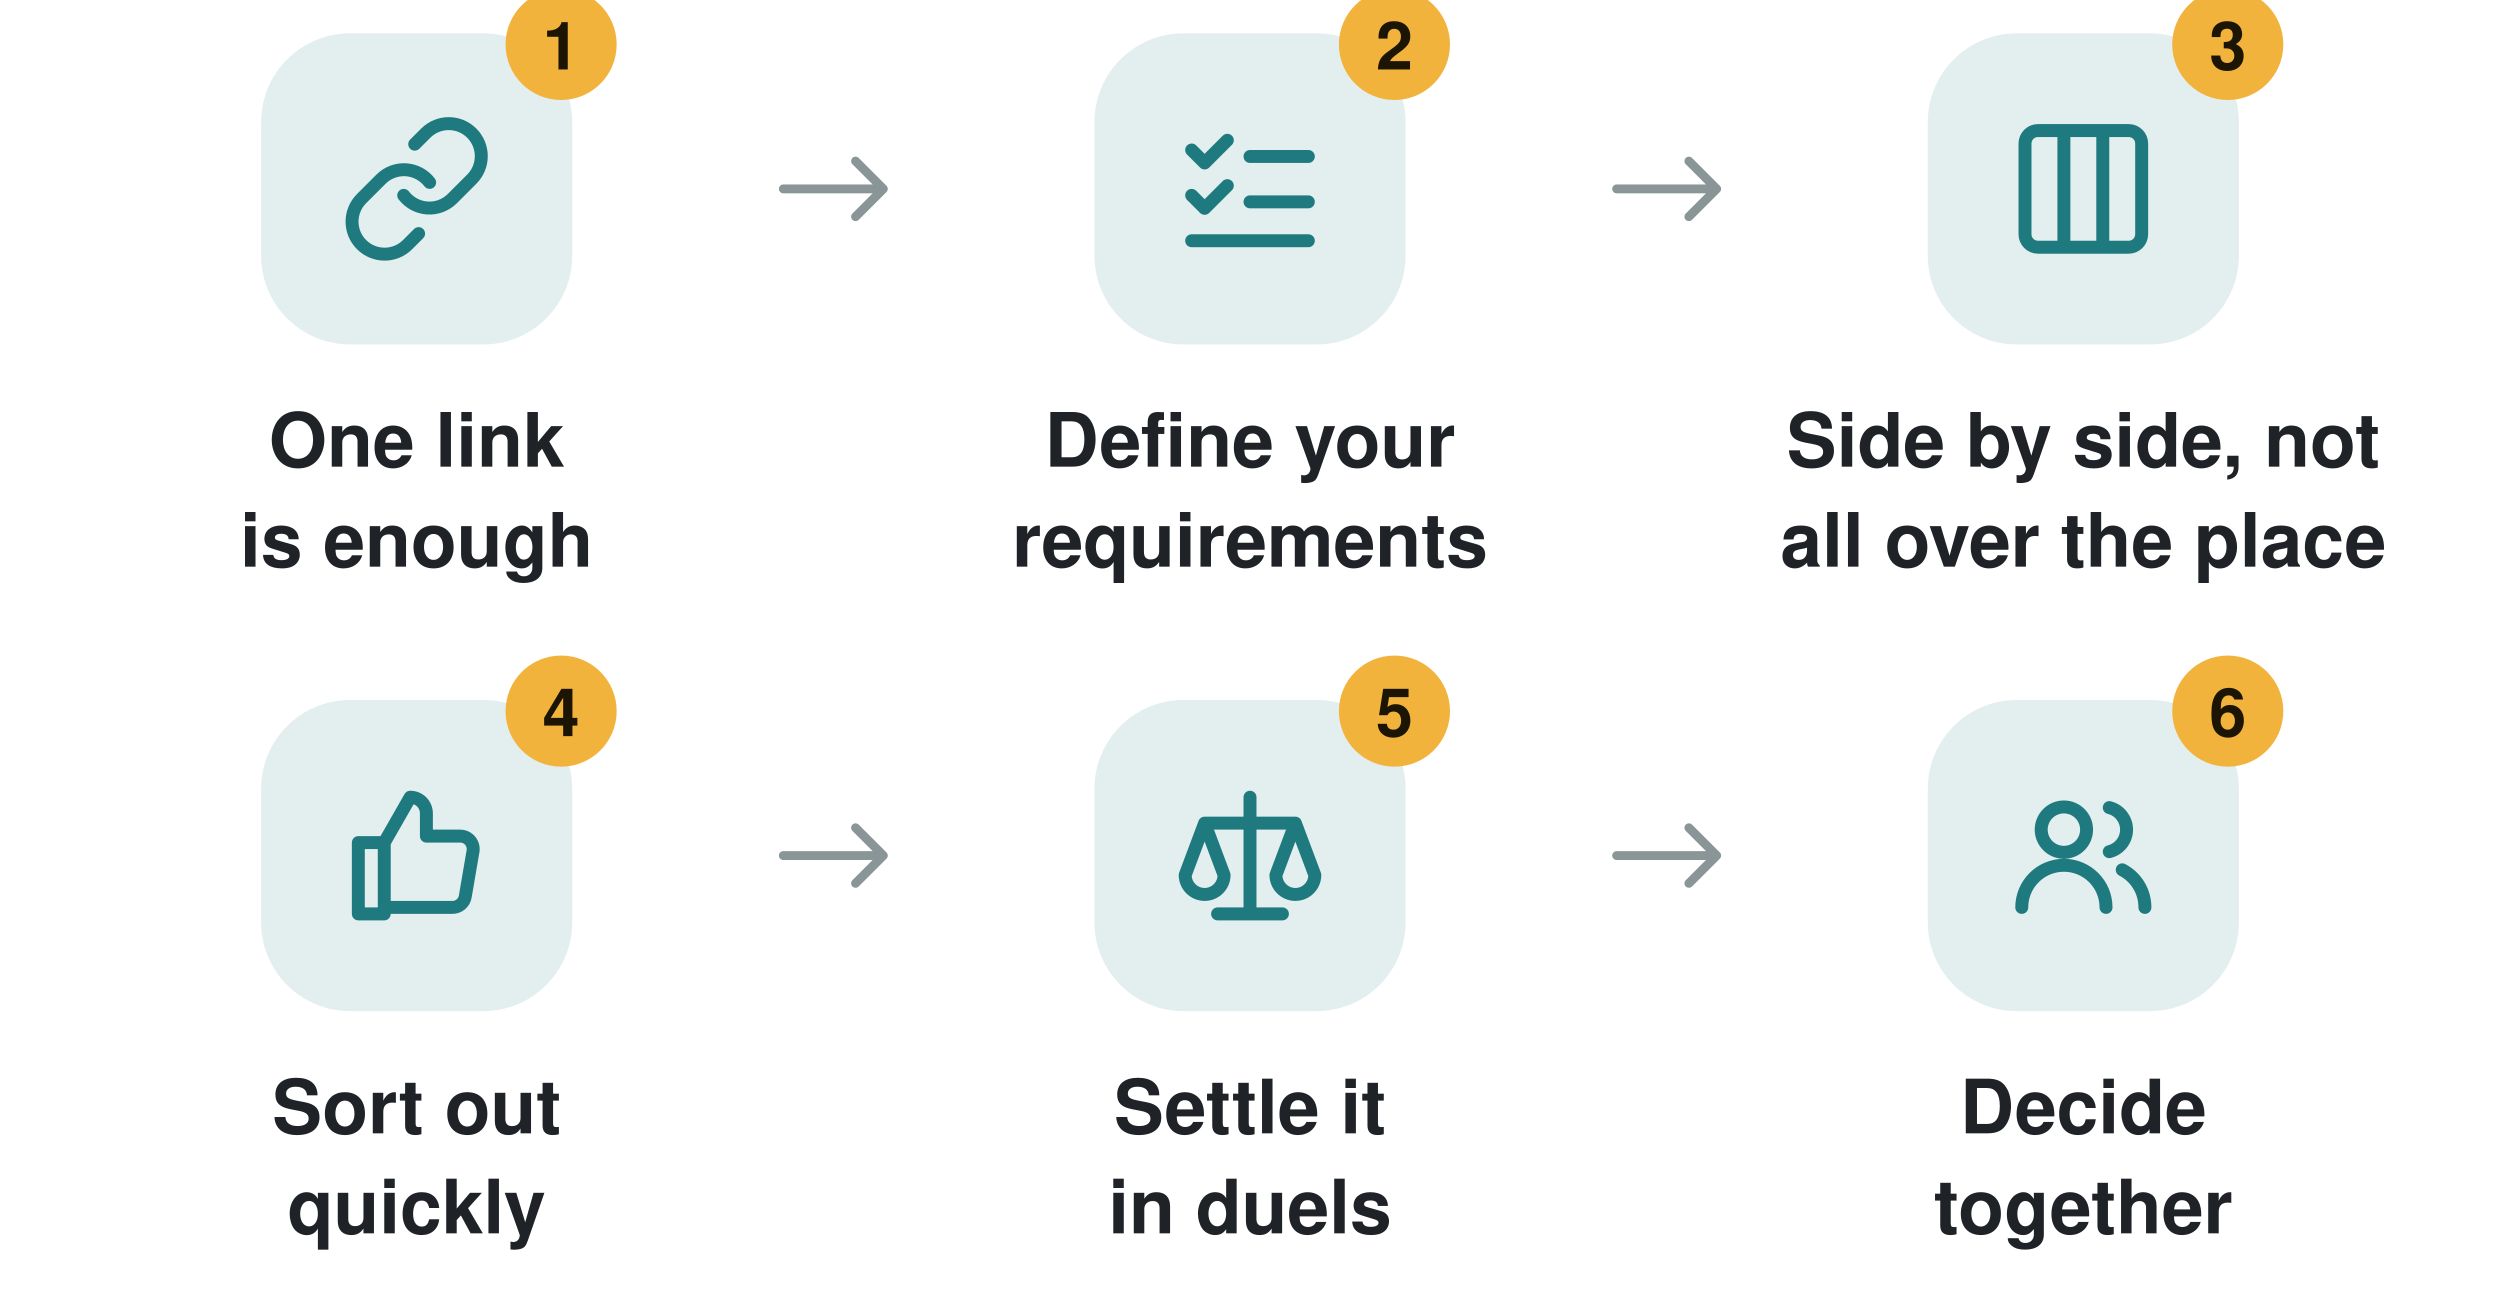
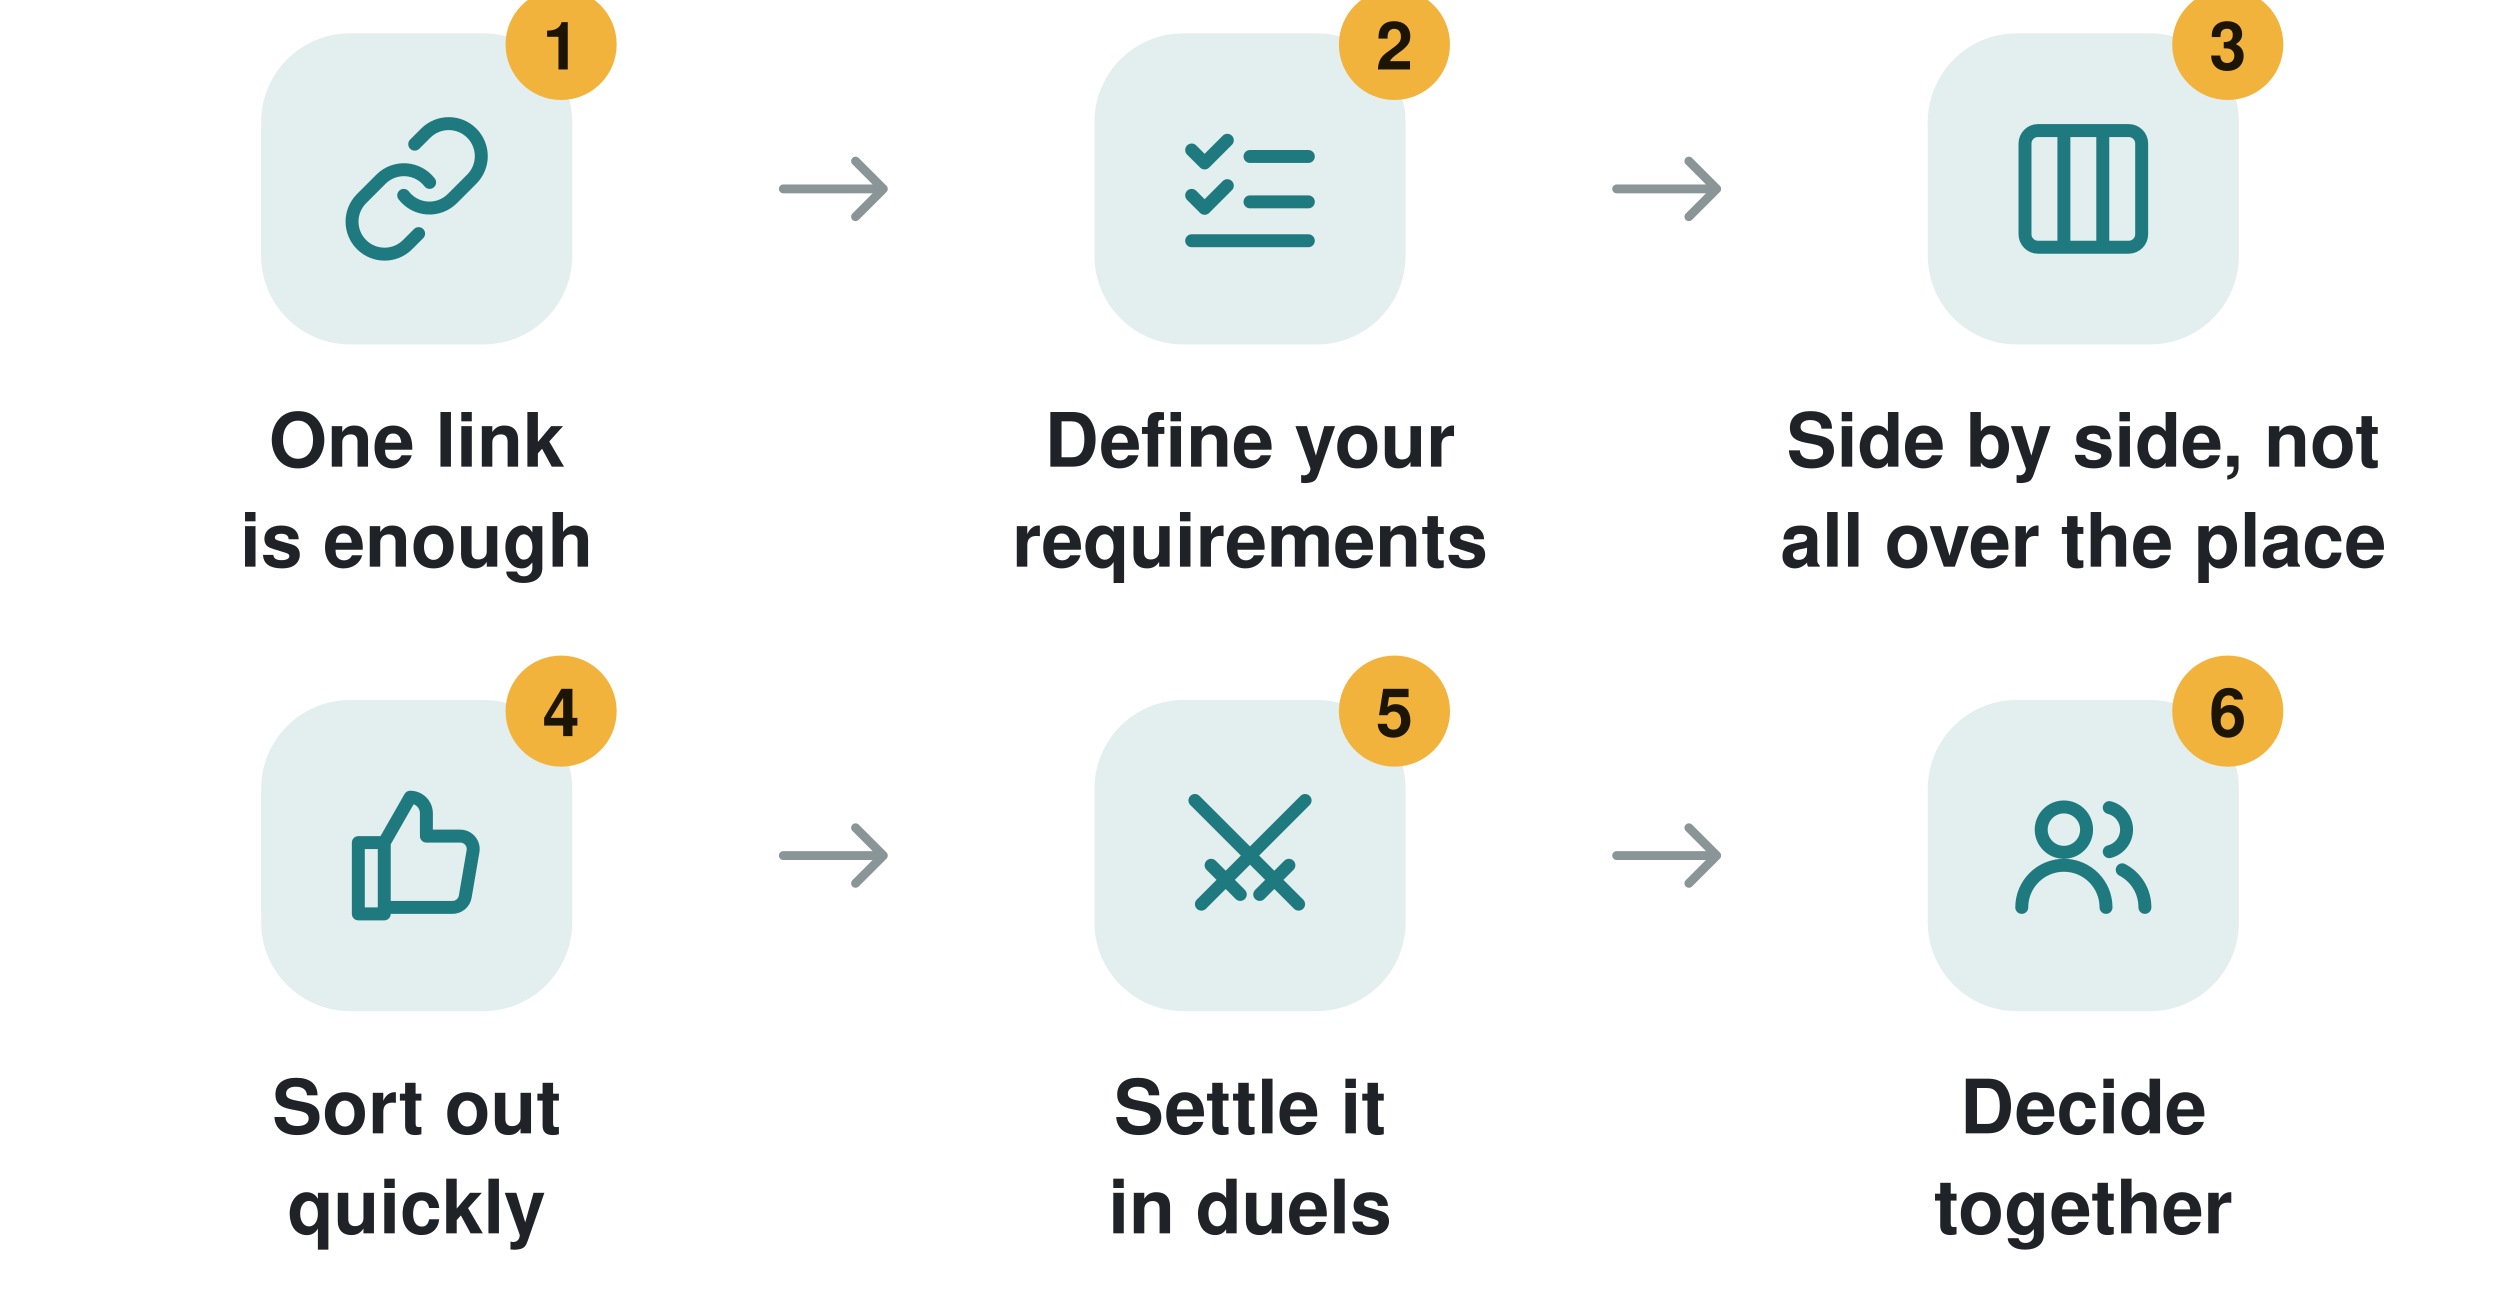
<svg xmlns="http://www.w3.org/2000/svg" viewBox="0 0 450 232" width="450" height="232" role="img" aria-label="How you decide with Propario: 1 One link is enough, 2 Define your requirements, 3 Side by side, not all over the place, 4 Sort out quickly, 5 Settle it in duels, 6 Decide together.">
  <rect x="47" y="6" width="56" height="56" rx="16" fill="#1f7a801f" />
  <g transform="translate(61 20) scale(1.166667)" fill="none" stroke="#1f7a80" stroke-width="2" stroke-linecap="round" stroke-linejoin="round">
    <path d="M10 13a5 5 0 0 0 7.5.5l3-3a5 5 0 0 0-7.1-7.1l-1.7 1.7M14 11a5 5 0 0 0-7.5-.5l-3 3a5 5 0 0 0 7.1 7.1l1.7-1.7" />
  </g>
  <circle cx="101" cy="8" r="10" fill="#f2b33d" />
  <text x="101" y="12.5" font-family="system-ui, -apple-system, 'Segoe UI', Helvetica, Arial, sans-serif" font-size="12" font-weight="700" fill="#1d1503" text-anchor="middle">1</text>
  <text x="75" y="84" font-family="system-ui, -apple-system, 'Segoe UI', Helvetica, Arial, sans-serif" font-size="13.5" font-weight="600" fill="#1f2328" text-anchor="middle" textLength="63" lengthAdjust="spacingAndGlyphs">One link</text>
  <text x="75" y="102" font-family="system-ui, -apple-system, 'Segoe UI', Helvetica, Arial, sans-serif" font-size="13.5" font-weight="600" fill="#1f2328" text-anchor="middle" textLength="70" lengthAdjust="spacingAndGlyphs">is enough</text>
  <path d="M141 34h18m-5-5l5 5-5 5" fill="none" stroke="#8a9597" stroke-width="1.6" stroke-linecap="round" stroke-linejoin="round" />
  <rect x="197" y="6" width="56" height="56" rx="16" fill="#1f7a801f" />
  <g transform="translate(211 20) scale(1.166667)" fill="none" stroke="#1f7a80" stroke-width="2" stroke-linecap="round" stroke-linejoin="round">
    <path d="M3 6l2 2 3.5-3.5M3 13l2 2 3.5-3.5M12 7h9M12 14h9M3 20h18" />
  </g>
  <circle cx="251" cy="8" r="10" fill="#f2b33d" />
  <text x="251" y="12.5" font-family="system-ui, -apple-system, 'Segoe UI', Helvetica, Arial, sans-serif" font-size="12" font-weight="700" fill="#1d1503" text-anchor="middle">2</text>
  <text x="225" y="84" font-family="system-ui, -apple-system, 'Segoe UI', Helvetica, Arial, sans-serif" font-size="13.5" font-weight="600" fill="#1f2328" text-anchor="middle" textLength="86" lengthAdjust="spacingAndGlyphs">Define your</text>
  <text x="225" y="102" font-family="system-ui, -apple-system, 'Segoe UI', Helvetica, Arial, sans-serif" font-size="13.5" font-weight="600" fill="#1f2328" text-anchor="middle" textLength="94" lengthAdjust="spacingAndGlyphs">requirements</text>
  <path d="M291 34h18m-5-5l5 5-5 5" fill="none" stroke="#8a9597" stroke-width="1.6" stroke-linecap="round" stroke-linejoin="round" />
  <rect x="347" y="6" width="56" height="56" rx="16" fill="#1f7a801f" />
  <g transform="translate(361 20) scale(1.166667)" fill="none" stroke="#1f7a80" stroke-width="2" stroke-linecap="round" stroke-linejoin="round">
    <path d="M5 3h14a2 2 0 0 1 2 2v14a2 2 0 0 1-2 2H5a2 2 0 0 1-2-2V5a2 2 0 0 1 2-2zM9 3v18M15 3v18" />
  </g>
  <circle cx="401" cy="8" r="10" fill="#f2b33d" />
  <text x="401" y="12.5" font-family="system-ui, -apple-system, 'Segoe UI', Helvetica, Arial, sans-serif" font-size="12" font-weight="700" fill="#1d1503" text-anchor="middle">3</text>
  <text x="375" y="84" font-family="system-ui, -apple-system, 'Segoe UI', Helvetica, Arial, sans-serif" font-size="13.5" font-weight="600" fill="#1f2328" text-anchor="middle" textLength="133" lengthAdjust="spacingAndGlyphs">Side by side, not</text>
  <text x="375" y="102" font-family="system-ui, -apple-system, 'Segoe UI', Helvetica, Arial, sans-serif" font-size="13.5" font-weight="600" fill="#1f2328" text-anchor="middle" textLength="141" lengthAdjust="spacingAndGlyphs">all over the place</text>
  <rect x="47" y="126" width="56" height="56" rx="16" fill="#1f7a801f" />
  <g transform="translate(61 140) scale(1.166667)" fill="none" stroke="#1f7a80" stroke-width="2" stroke-linecap="round" stroke-linejoin="round">
    <path d="M7 10v11M3 10h4v11H3zM7 10l4-7c1.4 0 2.5 1.1 2.5 2.5V9h5.2a2 2 0 0 1 2 2.3l-1.2 7a2 2 0 0 1-2 1.7H7" />
  </g>
  <circle cx="101" cy="128" r="10" fill="#f2b33d" />
  <text x="101" y="132.5" font-family="system-ui, -apple-system, 'Segoe UI', Helvetica, Arial, sans-serif" font-size="12" font-weight="700" fill="#1d1503" text-anchor="middle">4</text>
  <text x="75" y="204" font-family="system-ui, -apple-system, 'Segoe UI', Helvetica, Arial, sans-serif" font-size="13.5" font-weight="600" fill="#1f2328" text-anchor="middle" textLength="63" lengthAdjust="spacingAndGlyphs">Sort out</text>
  <text x="75" y="222" font-family="system-ui, -apple-system, 'Segoe UI', Helvetica, Arial, sans-serif" font-size="13.5" font-weight="600" fill="#1f2328" text-anchor="middle" textLength="55" lengthAdjust="spacingAndGlyphs">quickly</text>
  <path d="M141 154h18m-5-5l5 5-5 5" fill="none" stroke="#8a9597" stroke-width="1.6" stroke-linecap="round" stroke-linejoin="round" />
  <rect x="197" y="126" width="56" height="56" rx="16" fill="#1f7a801f" />
  <g transform="translate(211 140) scale(1.166667)" fill="none" stroke="#1f7a80" stroke-width="2" stroke-linecap="round" stroke-linejoin="round">
-     <path d="M12 3v18M7 21h10M5 7h14M2 15l3-8 3 8a3 3 0 0 1-6 0zM16 15l3-8 3 8a3 3 0 0 1-6 0z" />
+     <path d="M3.5 3.5l12 12M13.5 18l4.5-4.5M15.5 15.5l4 4M20.5 3.5l-12 12M10.5 18L6 13.5M8.5 15.5l-4 4" />
  </g>
  <circle cx="251" cy="128" r="10" fill="#f2b33d" />
  <text x="251" y="132.5" font-family="system-ui, -apple-system, 'Segoe UI', Helvetica, Arial, sans-serif" font-size="12" font-weight="700" fill="#1d1503" text-anchor="middle">5</text>
  <text x="225" y="204" font-family="system-ui, -apple-system, 'Segoe UI', Helvetica, Arial, sans-serif" font-size="13.5" font-weight="600" fill="#1f2328" text-anchor="middle" textLength="70" lengthAdjust="spacingAndGlyphs">Settle it</text>
  <text x="225" y="222" font-family="system-ui, -apple-system, 'Segoe UI', Helvetica, Arial, sans-serif" font-size="13.5" font-weight="600" fill="#1f2328" text-anchor="middle" textLength="63" lengthAdjust="spacingAndGlyphs">in duels</text>
  <path d="M291 154h18m-5-5l5 5-5 5" fill="none" stroke="#8a9597" stroke-width="1.6" stroke-linecap="round" stroke-linejoin="round" />
  <rect x="347" y="126" width="56" height="56" rx="16" fill="#1f7a801f" />
  <g transform="translate(361 140) scale(1.166667)" fill="none" stroke="#1f7a80" stroke-width="2" stroke-linecap="round" stroke-linejoin="round">
    <path d="M9 11.5a3.5 3.5 0 1 0 0-7 3.5 3.5 0 0 0 0 7zM2.5 20a6.5 6.5 0 0 1 13 0M16 4.6a3.5 3.5 0 0 1 0 6.8M18 14.2a6.5 6.5 0 0 1 3.5 5.8" />
  </g>
  <circle cx="401" cy="128" r="10" fill="#f2b33d" />
  <text x="401" y="132.5" font-family="system-ui, -apple-system, 'Segoe UI', Helvetica, Arial, sans-serif" font-size="12" font-weight="700" fill="#1d1503" text-anchor="middle">6</text>
  <text x="375" y="204" font-family="system-ui, -apple-system, 'Segoe UI', Helvetica, Arial, sans-serif" font-size="13.5" font-weight="600" fill="#1f2328" text-anchor="middle" textLength="47" lengthAdjust="spacingAndGlyphs">Decide</text>
  <text x="375" y="222" font-family="system-ui, -apple-system, 'Segoe UI', Helvetica, Arial, sans-serif" font-size="13.5" font-weight="600" fill="#1f2328" text-anchor="middle" textLength="63" lengthAdjust="spacingAndGlyphs">together</text>
</svg>
